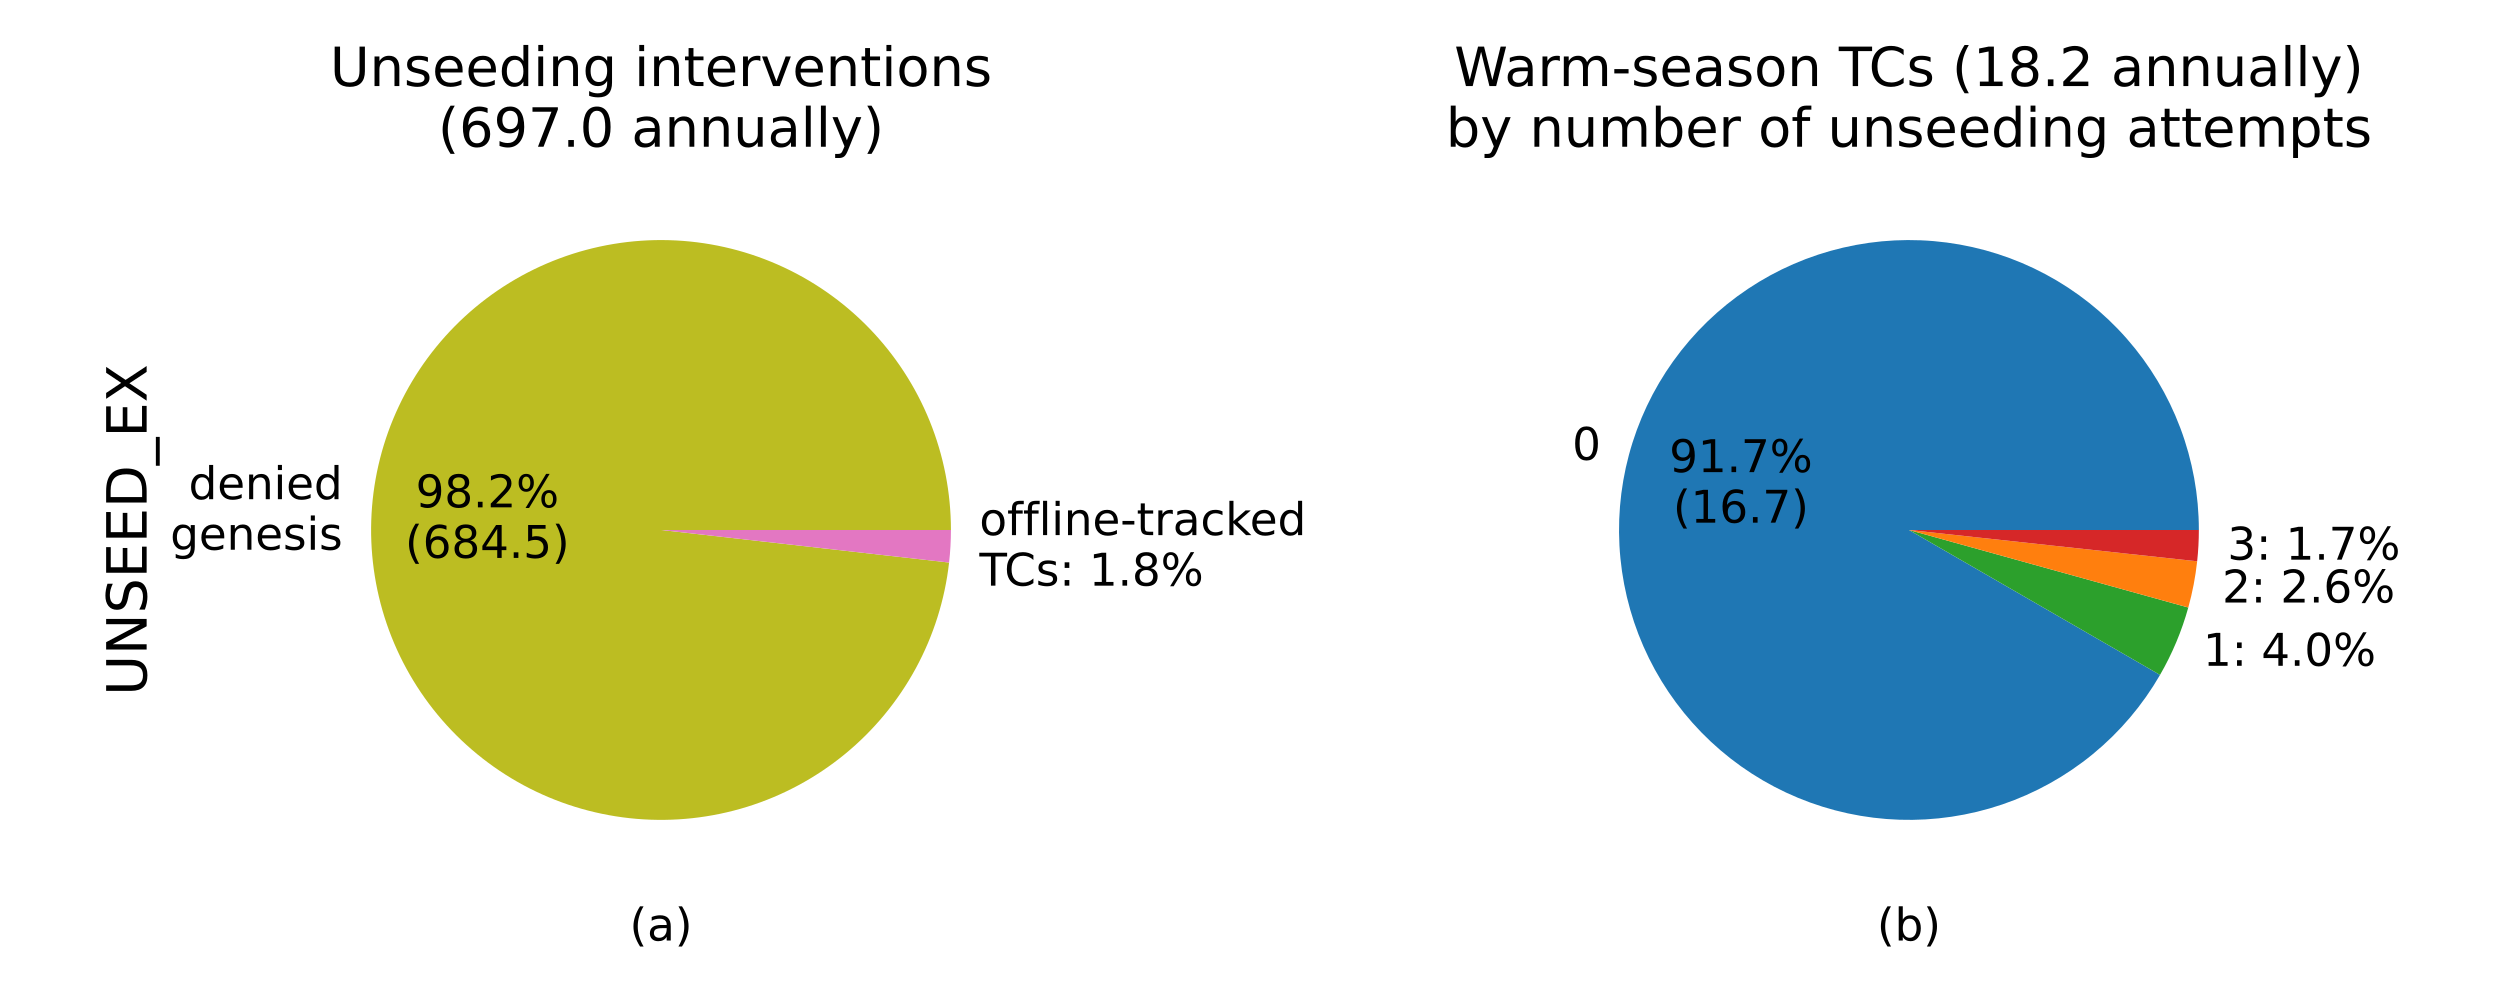
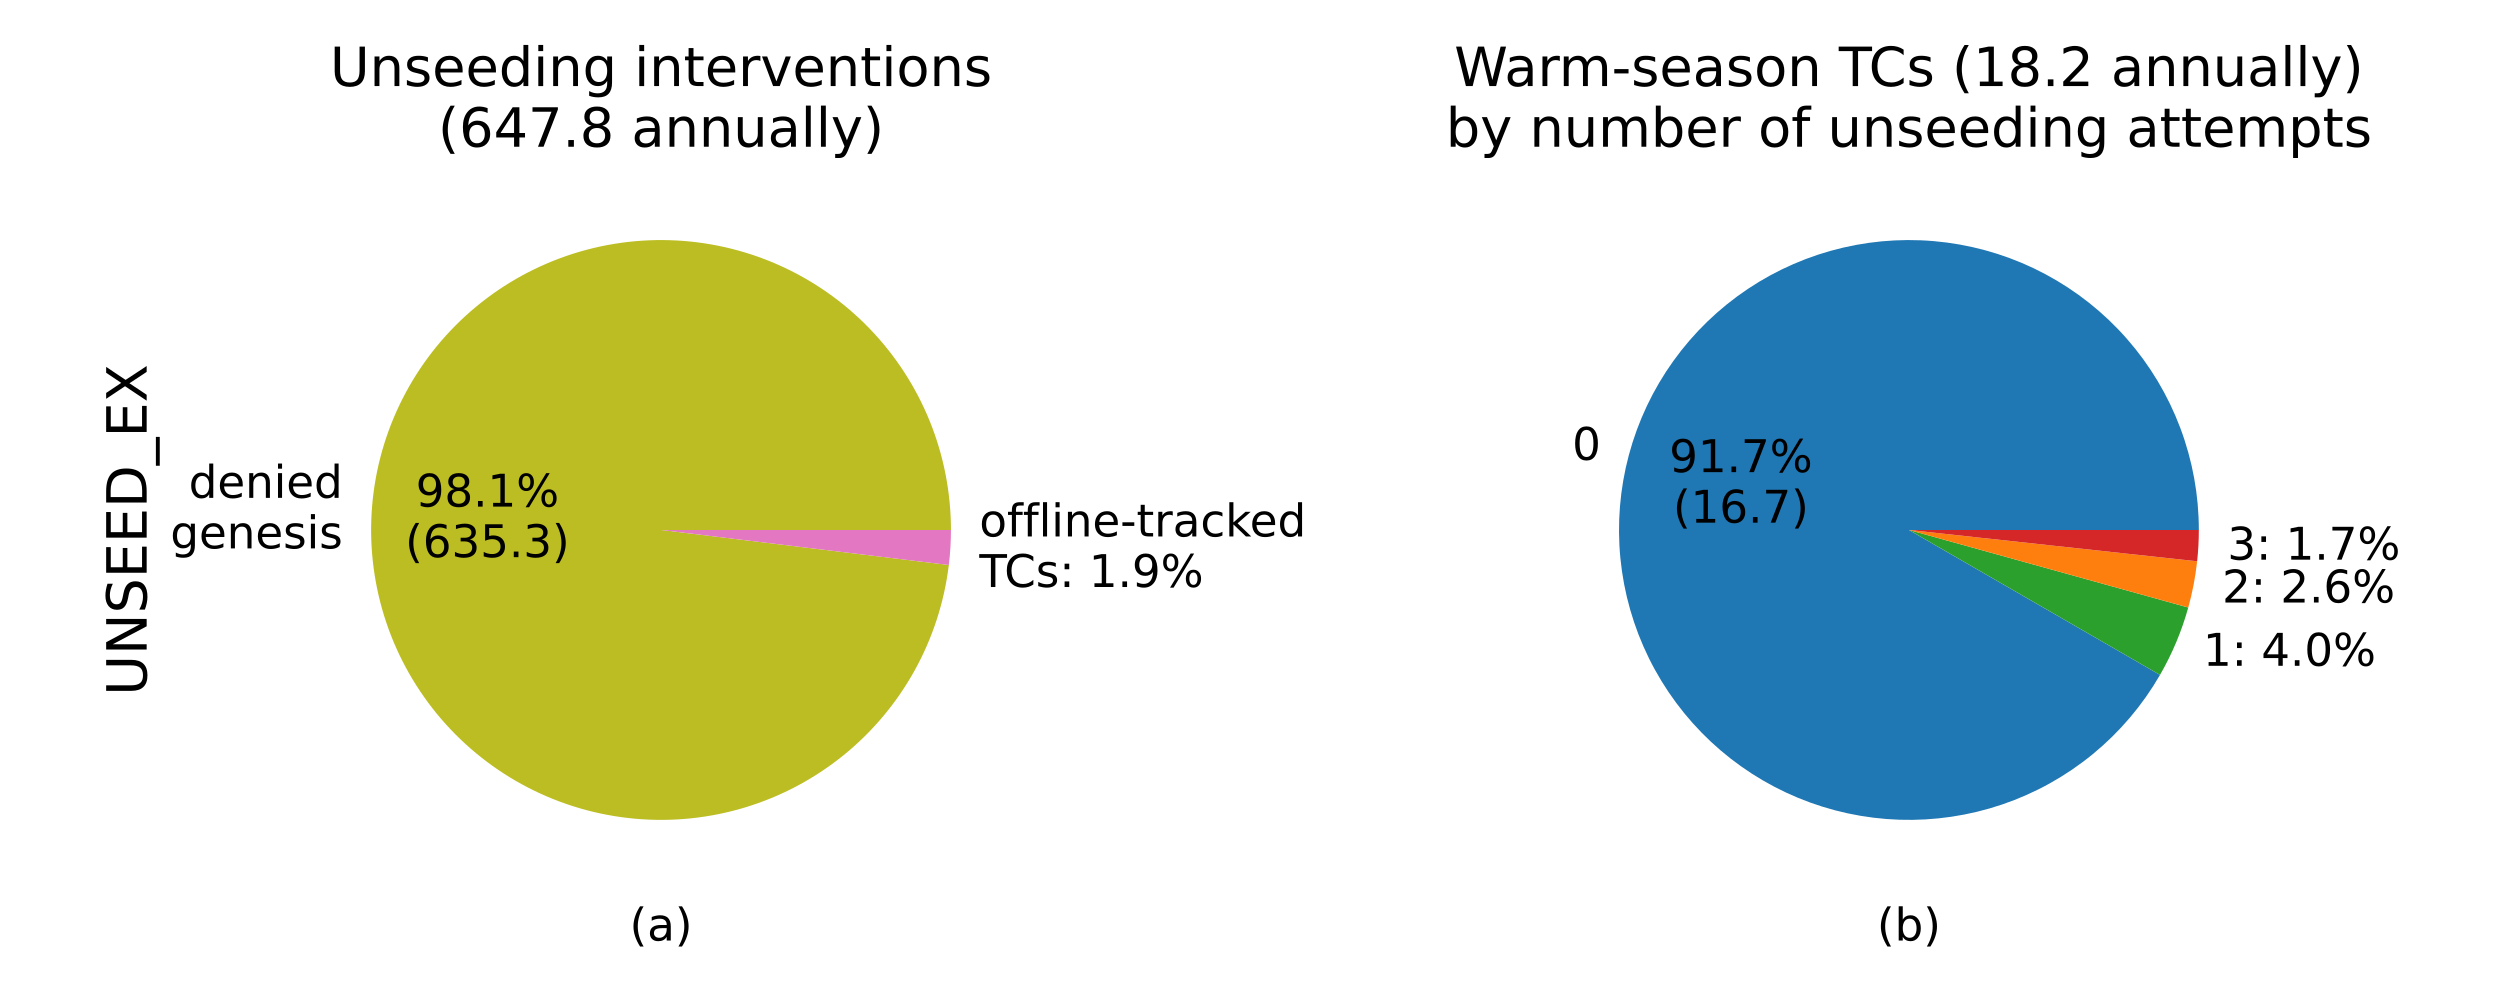
<svg xmlns="http://www.w3.org/2000/svg" xmlns:xlink="http://www.w3.org/1999/xlink" width="720pt" height="288pt" viewBox="0 0 720 288" version="1.1">
  <defs>
    <style type="text/css">*{stroke-linejoin: round; stroke-linecap: butt}</style>
  </defs>
  <g id="figure_1">
    <g id="patch_1">
      <path d="M 0 288  L 720 288  L 720 0  L 0 0  z " style="fill: #ffffff" />
    </g>
    <g id="axes_1">
      <g id="patch_2">
-         <path d="M 273.867 152.632  C 273.867 141.865 271.784 131.2 267.734 121.224  C 263.684 111.248 257.742 102.149 250.237 94.43  C 242.732 86.71 233.804 80.515 223.946 76.185  C 214.088 71.856 203.486 69.474 192.723 69.171  C 181.961 68.868 171.241 70.649 161.155 74.417  C 151.069 78.184 141.806 83.867 133.879 91.152  C 125.951 98.437 119.506 107.187 114.901 116.919  C 110.296 126.651 107.616 137.182 107.01 147.932  C 106.404 158.682 107.883 169.447 111.365 179.635  C 114.847 189.823 120.267 199.242 127.326 207.372  C 134.385 215.502 142.95 222.19 152.548 227.068  C 162.147 231.945 172.599 234.92 183.327 235.829  C 194.055 236.737 204.858 235.562 215.14 232.368  C 225.422 229.174 234.99 224.022 243.316 217.195  C 251.641 210.368 258.568 201.994 263.713 192.537  C 268.859 183.079 272.127 172.715 273.338 162.017  L 190.372 152.632  z " style="fill: #bcbd22" />
+         <path d="M 273.873 152.632  C 273.873 141.88 271.796 131.229 267.757 121.265  C 263.718 111.301 257.792 102.211 250.305 94.494  C 242.819 86.777 233.912 80.578 224.075 76.239  C 214.238 71.9 203.655 69.502 192.908 69.176  C 182.161 68.85 171.452 70.603 161.37 74.339  C 151.289 78.074 142.022 83.722 134.082 90.971  C 126.142 98.22 119.677 106.935 115.042 116.637  C 110.406 126.338 107.688 136.843 107.037 147.575  C 106.386 158.307 107.814 169.064 111.242 179.255  C 114.67 189.445 120.035 198.878 127.04 207.034  C 134.045 215.19 142.561 221.917 152.117 226.844  C 161.673 231.771 172.092 234.806 182.799 235.782  C 193.506 236.758 204.302 235.656 214.591 232.538  C 224.881 229.421 234.472 224.344 242.837 217.589  C 251.201 210.834 258.183 202.527 263.397 193.124  C 268.611 183.722 271.96 173.4 273.26 162.727  L 190.378 152.632  z " style="fill: #bcbd22" />
      </g>
      <g id="patch_3">
-         <path d="M 273.338 162.017  C 273.514 160.459 273.646 158.897 273.734 157.332  C 273.823 155.767 273.867 154.2 273.867 152.632  L 190.372 152.632  z " style="fill: #e377c2" />
+         <path d="M 273.26 162.727  C 273.464 161.053 273.617 159.372 273.719 157.689  C 273.822 156.005 273.873 154.319 273.873 152.632  L 190.378 152.632  z " style="fill: #e377c2" />
      </g>
      <g id="matplotlib.axis_1">
        <g id="text_1">
-           <g transform="translate(181.3169 270.878) scale(0.13 -0.13)">
+           <g transform="translate(181.323 270.878) scale(0.13 -0.13)">
            <defs>
              <path id="DejaVuSans-28" d="M 1984 4856  Q 1566 4138 1362 3434  Q 1159 2731 1159 2009  Q 1159 1288 1364 580  Q 1569 -128 1984 -844  L 1484 -844  Q 1016 -109 783 600  Q 550 1309 550 2009  Q 550 2706 781 3412  Q 1013 4119 1484 4856  L 1984 4856  z " transform="scale(0.015625)" />
              <path id="DejaVuSans-61" d="M 2194 1759  Q 1497 1759 1228 1600  Q 959 1441 959 1056  Q 959 750 1161 570  Q 1363 391 1709 391  Q 2188 391 2477 730  Q 2766 1069 2766 1631  L 2766 1759  L 2194 1759  z M 3341 1997  L 3341 0  L 2766 0  L 2766 531  Q 2569 213 2275 61  Q 1981 -91 1556 -91  Q 1019 -91 701 211  Q 384 513 384 1019  Q 384 1609 779 1909  Q 1175 2209 1959 2209  L 2766 2209  L 2766 2266  Q 2766 2663 2505 2880  Q 2244 3097 1772 3097  Q 1472 3097 1187 3025  Q 903 2953 641 2809  L 641 3341  Q 956 3463 1253 3523  Q 1550 3584 1831 3584  Q 2591 3584 2966 3190  Q 3341 2797 3341 1997  z " transform="scale(0.015625)" />
              <path id="DejaVuSans-29" d="M 513 4856  L 1013 4856  Q 1481 4119 1714 3412  Q 1947 2706 1947 2009  Q 1947 1309 1714 600  Q 1481 -109 1013 -844  L 513 -844  Q 928 -128 1133 580  Q 1338 1288 1338 2009  Q 1338 2731 1133 3434  Q 928 4138 513 4856  z " transform="scale(0.015625)" />
            </defs>
            <use xlink:href="#DejaVuSans-28" />
            <use xlink:href="#DejaVuSans-61" transform="translate(39.01367 0)" />
            <use xlink:href="#DejaVuSans-29" transform="translate(100.293 0)" />
          </g>
        </g>
      </g>
      <g id="matplotlib.axis_2">
        <g id="text_2">
-           <g transform="translate(42.23175 200.3558) rotate(-90) scale(0.16 -0.16)">
+           <g transform="translate(42.23786 200.3558) rotate(-90) scale(0.16 -0.16)">
            <defs>
              <path id="DejaVuSans-55" d="M 556 4666  L 1191 4666  L 1191 1831  Q 1191 1081 1462 751  Q 1734 422 2344 422  Q 2950 422 3222 751  Q 3494 1081 3494 1831  L 3494 4666  L 4128 4666  L 4128 1753  Q 4128 841 3676 375  Q 3225 -91 2344 -91  Q 1459 -91 1007 375  Q 556 841 556 1753  L 556 4666  z " transform="scale(0.015625)" />
              <path id="DejaVuSans-4e" d="M 628 4666  L 1478 4666  L 3547 763  L 3547 4666  L 4159 4666  L 4159 0  L 3309 0  L 1241 3903  L 1241 0  L 628 0  L 628 4666  z " transform="scale(0.015625)" />
              <path id="DejaVuSans-53" d="M 3425 4513  L 3425 3897  Q 3066 4069 2747 4153  Q 2428 4238 2131 4238  Q 1616 4238 1336 4038  Q 1056 3838 1056 3469  Q 1056 3159 1242 3001  Q 1428 2844 1947 2747  L 2328 2669  Q 3034 2534 3370 2195  Q 3706 1856 3706 1288  Q 3706 609 3251 259  Q 2797 -91 1919 -91  Q 1588 -91 1214 -16  Q 841 59 441 206  L 441 856  Q 825 641 1194 531  Q 1563 422 1919 422  Q 2459 422 2753 634  Q 3047 847 3047 1241  Q 3047 1584 2836 1778  Q 2625 1972 2144 2069  L 1759 2144  Q 1053 2284 737 2584  Q 422 2884 422 3419  Q 422 4038 858 4394  Q 1294 4750 2059 4750  Q 2388 4750 2728 4690  Q 3069 4631 3425 4513  z " transform="scale(0.015625)" />
              <path id="DejaVuSans-45" d="M 628 4666  L 3578 4666  L 3578 4134  L 1259 4134  L 1259 2753  L 3481 2753  L 3481 2222  L 1259 2222  L 1259 531  L 3634 531  L 3634 0  L 628 0  L 628 4666  z " transform="scale(0.015625)" />
              <path id="DejaVuSans-44" d="M 1259 4147  L 1259 519  L 2022 519  Q 2988 519 3436 956  Q 3884 1394 3884 2338  Q 3884 3275 3436 3711  Q 2988 4147 2022 4147  L 1259 4147  z M 628 4666  L 1925 4666  Q 3281 4666 3915 4102  Q 4550 3538 4550 2338  Q 4550 1131 3912 565  Q 3275 0 1925 0  L 628 0  L 628 4666  z " transform="scale(0.015625)" />
              <path id="DejaVuSans-5f" d="M 3263 -1063  L 3263 -1509  L -63 -1509  L -63 -1063  L 3263 -1063  z " transform="scale(0.015625)" />
              <path id="DejaVuSans-58" d="M 403 4666  L 1081 4666  L 2241 2931  L 3406 4666  L 4084 4666  L 2584 2425  L 4184 0  L 3506 0  L 2194 1984  L 872 0  L 191 0  L 1856 2491  L 403 4666  z " transform="scale(0.015625)" />
            </defs>
            <use xlink:href="#DejaVuSans-55" />
            <use xlink:href="#DejaVuSans-4e" transform="translate(73.19336 0)" />
            <use xlink:href="#DejaVuSans-53" transform="translate(147.998 0)" />
            <use xlink:href="#DejaVuSans-45" transform="translate(211.4746 0)" />
            <use xlink:href="#DejaVuSans-45" transform="translate(274.6582 0)" />
            <use xlink:href="#DejaVuSans-44" transform="translate(337.8418 0)" />
            <use xlink:href="#DejaVuSans-5f" transform="translate(414.8438 0)" />
            <use xlink:href="#DejaVuSans-45" transform="translate(464.8438 0)" />
            <use xlink:href="#DejaVuSans-58" transform="translate(528.0273 0)" />
          </g>
        </g>
      </g>
      <g id="text_3">
-         <g transform="translate(54.31967 143.7706) scale(0.13 -0.13)">
+         <g transform="translate(54.34874 143.3781) scale(0.13 -0.13)">
          <defs>
            <path id="DejaVuSans-64" d="M 2906 2969  L 2906 4863  L 3481 4863  L 3481 0  L 2906 0  L 2906 525  Q 2725 213 2448 61  Q 2172 -91 1784 -91  Q 1150 -91 751 415  Q 353 922 353 1747  Q 353 2572 751 3078  Q 1150 3584 1784 3584  Q 2172 3584 2448 3432  Q 2725 3281 2906 2969  z M 947 1747  Q 947 1113 1208 752  Q 1469 391 1925 391  Q 2381 391 2643 752  Q 2906 1113 2906 1747  Q 2906 2381 2643 2742  Q 2381 3103 1925 3103  Q 1469 3103 1208 2742  Q 947 2381 947 1747  z " transform="scale(0.015625)" />
            <path id="DejaVuSans-65" d="M 3597 1894  L 3597 1613  L 953 1613  Q 991 1019 1311 708  Q 1631 397 2203 397  Q 2534 397 2845 478  Q 3156 559 3463 722  L 3463 178  Q 3153 47 2828 -22  Q 2503 -91 2169 -91  Q 1331 -91 842 396  Q 353 884 353 1716  Q 353 2575 817 3079  Q 1281 3584 2069 3584  Q 2775 3584 3186 3129  Q 3597 2675 3597 1894  z M 3022 2063  Q 3016 2534 2758 2815  Q 2500 3097 2075 3097  Q 1594 3097 1305 2825  Q 1016 2553 972 2059  L 3022 2063  z " transform="scale(0.015625)" />
            <path id="DejaVuSans-6e" d="M 3513 2113  L 3513 0  L 2938 0  L 2938 2094  Q 2938 2591 2744 2837  Q 2550 3084 2163 3084  Q 1697 3084 1428 2787  Q 1159 2491 1159 1978  L 1159 0  L 581 0  L 581 3500  L 1159 3500  L 1159 2956  Q 1366 3272 1645 3428  Q 1925 3584 2291 3584  Q 2894 3584 3203 3211  Q 3513 2838 3513 2113  z " transform="scale(0.015625)" />
            <path id="DejaVuSans-69" d="M 603 3500  L 1178 3500  L 1178 0  L 603 0  L 603 3500  z M 603 4863  L 1178 4863  L 1178 4134  L 603 4134  L 603 4863  z " transform="scale(0.015625)" />
          </defs>
          <use xlink:href="#DejaVuSans-64" />
          <use xlink:href="#DejaVuSans-65" transform="translate(63.47656 0)" />
          <use xlink:href="#DejaVuSans-6e" transform="translate(125 0)" />
          <use xlink:href="#DejaVuSans-69" transform="translate(188.3789 0)" />
          <use xlink:href="#DejaVuSans-65" transform="translate(216.1621 0)" />
          <use xlink:href="#DejaVuSans-64" transform="translate(277.6855 0)" />
        </g>
-         <g transform="translate(49.02826 158.3277) scale(0.13 -0.13)">
+         <g transform="translate(49.05733 157.9353) scale(0.13 -0.13)">
          <defs>
            <path id="DejaVuSans-67" d="M 2906 1791  Q 2906 2416 2648 2759  Q 2391 3103 1925 3103  Q 1463 3103 1205 2759  Q 947 2416 947 1791  Q 947 1169 1205 825  Q 1463 481 1925 481  Q 2391 481 2648 825  Q 2906 1169 2906 1791  z M 3481 434  Q 3481 -459 3084 -895  Q 2688 -1331 1869 -1331  Q 1566 -1331 1297 -1286  Q 1028 -1241 775 -1147  L 775 -588  Q 1028 -725 1275 -790  Q 1522 -856 1778 -856  Q 2344 -856 2625 -561  Q 2906 -266 2906 331  L 2906 616  Q 2728 306 2450 153  Q 2172 0 1784 0  Q 1141 0 747 490  Q 353 981 353 1791  Q 353 2603 747 3093  Q 1141 3584 1784 3584  Q 2172 3584 2450 3431  Q 2728 3278 2906 2969  L 2906 3500  L 3481 3500  L 3481 434  z " transform="scale(0.015625)" />
            <path id="DejaVuSans-73" d="M 2834 3397  L 2834 2853  Q 2591 2978 2328 3040  Q 2066 3103 1784 3103  Q 1356 3103 1142 2972  Q 928 2841 928 2578  Q 928 2378 1081 2264  Q 1234 2150 1697 2047  L 1894 2003  Q 2506 1872 2764 1633  Q 3022 1394 3022 966  Q 3022 478 2636 193  Q 2250 -91 1575 -91  Q 1294 -91 989 -36  Q 684 19 347 128  L 347 722  Q 666 556 975 473  Q 1284 391 1588 391  Q 1994 391 2212 530  Q 2431 669 2431 922  Q 2431 1156 2273 1281  Q 2116 1406 1581 1522  L 1381 1569  Q 847 1681 609 1914  Q 372 2147 372 2553  Q 372 3047 722 3315  Q 1072 3584 1716 3584  Q 2034 3584 2315 3537  Q 2597 3491 2834 3397  z " transform="scale(0.015625)" />
          </defs>
          <use xlink:href="#DejaVuSans-67" />
          <use xlink:href="#DejaVuSans-65" transform="translate(63.47656 0)" />
          <use xlink:href="#DejaVuSans-6e" transform="translate(125 0)" />
          <use xlink:href="#DejaVuSans-65" transform="translate(188.3789 0)" />
          <use xlink:href="#DejaVuSans-73" transform="translate(249.9023 0)" />
          <use xlink:href="#DejaVuSans-69" transform="translate(302.002 0)" />
          <use xlink:href="#DejaVuSans-73" transform="translate(329.7852 0)" />
        </g>
      </g>
      <g id="text_4">
-         <g transform="translate(119.7064 146.1206) scale(0.13 -0.13)">
+         <g transform="translate(119.725 145.9065) scale(0.13 -0.13)">
          <defs>
            <path id="DejaVuSans-39" d="M 703 97  L 703 672  Q 941 559 1184 500  Q 1428 441 1663 441  Q 2288 441 2617 861  Q 2947 1281 2994 2138  Q 2813 1869 2534 1725  Q 2256 1581 1919 1581  Q 1219 1581 811 2004  Q 403 2428 403 3163  Q 403 3881 828 4315  Q 1253 4750 1959 4750  Q 2769 4750 3195 4129  Q 3622 3509 3622 2328  Q 3622 1225 3098 567  Q 2575 -91 1691 -91  Q 1453 -91 1209 -44  Q 966 3 703 97  z M 1959 2075  Q 2384 2075 2632 2365  Q 2881 2656 2881 3163  Q 2881 3666 2632 3958  Q 2384 4250 1959 4250  Q 1534 4250 1286 3958  Q 1038 3666 1038 3163  Q 1038 2656 1286 2365  Q 1534 2075 1959 2075  z " transform="scale(0.015625)" />
            <path id="DejaVuSans-38" d="M 2034 2216  Q 1584 2216 1326 1975  Q 1069 1734 1069 1313  Q 1069 891 1326 650  Q 1584 409 2034 409  Q 2484 409 2743 651  Q 3003 894 3003 1313  Q 3003 1734 2745 1975  Q 2488 2216 2034 2216  z M 1403 2484  Q 997 2584 770 2862  Q 544 3141 544 3541  Q 544 4100 942 4425  Q 1341 4750 2034 4750  Q 2731 4750 3128 4425  Q 3525 4100 3525 3541  Q 3525 3141 3298 2862  Q 3072 2584 2669 2484  Q 3125 2378 3379 2068  Q 3634 1759 3634 1313  Q 3634 634 3220 271  Q 2806 -91 2034 -91  Q 1263 -91 848 271  Q 434 634 434 1313  Q 434 1759 690 2068  Q 947 2378 1403 2484  z M 1172 3481  Q 1172 3119 1398 2916  Q 1625 2713 2034 2713  Q 2441 2713 2670 2916  Q 2900 3119 2900 3481  Q 2900 3844 2670 4047  Q 2441 4250 2034 4250  Q 1625 4250 1398 4047  Q 1172 3844 1172 3481  z " transform="scale(0.015625)" />
            <path id="DejaVuSans-2e" d="M 684 794  L 1344 794  L 1344 0  L 684 0  L 684 794  z " transform="scale(0.015625)" />
-             <path id="DejaVuSans-32" d="M 1228 531  L 3431 531  L 3431 0  L 469 0  L 469 531  Q 828 903 1448 1529  Q 2069 2156 2228 2338  Q 2531 2678 2651 2914  Q 2772 3150 2772 3378  Q 2772 3750 2511 3984  Q 2250 4219 1831 4219  Q 1534 4219 1204 4116  Q 875 4013 500 3803  L 500 4441  Q 881 4594 1212 4672  Q 1544 4750 1819 4750  Q 2544 4750 2975 4387  Q 3406 4025 3406 3419  Q 3406 3131 3298 2873  Q 3191 2616 2906 2266  Q 2828 2175 2409 1742  Q 1991 1309 1228 531  z " transform="scale(0.015625)" />
+             <path id="DejaVuSans-31" d="M 794 531  L 1825 531  L 1825 4091  L 703 3866  L 703 4441  L 1819 4666  L 2450 4666  L 2450 531  L 3481 531  L 3481 0  L 794 0  L 794 531  z " transform="scale(0.015625)" />
            <path id="DejaVuSans-25" d="M 4653 2053  Q 4381 2053 4226 1822  Q 4072 1591 4072 1178  Q 4072 772 4226 539  Q 4381 306 4653 306  Q 4919 306 5073 539  Q 5228 772 5228 1178  Q 5228 1588 5073 1820  Q 4919 2053 4653 2053  z M 4653 2450  Q 5147 2450 5437 2106  Q 5728 1763 5728 1178  Q 5728 594 5436 251  Q 5144 -91 4653 -91  Q 4153 -91 3862 251  Q 3572 594 3572 1178  Q 3572 1766 3864 2108  Q 4156 2450 4653 2450  z M 1428 4353  Q 1159 4353 1004 4120  Q 850 3888 850 3481  Q 850 3069 1003 2837  Q 1156 2606 1428 2606  Q 1700 2606 1854 2837  Q 2009 3069 2009 3481  Q 2009 3884 1853 4118  Q 1697 4353 1428 4353  z M 4250 4750  L 4750 4750  L 1831 -91  L 1331 -91  L 4250 4750  z M 1428 4750  Q 1922 4750 2215 4408  Q 2509 4066 2509 3481  Q 2509 2891 2217 2550  Q 1925 2209 1428 2209  Q 931 2209 642 2551  Q 353 2894 353 3481  Q 353 4063 643 4406  Q 934 4750 1428 4750  z " transform="scale(0.015625)" />
          </defs>
          <use xlink:href="#DejaVuSans-39" />
          <use xlink:href="#DejaVuSans-38" transform="translate(63.62305 0)" />
          <use xlink:href="#DejaVuSans-2e" transform="translate(127.2461 0)" />
-           <use xlink:href="#DejaVuSans-32" transform="translate(159.0332 0)" />
+           <use xlink:href="#DejaVuSans-31" transform="translate(159.0332 0)" />
          <use xlink:href="#DejaVuSans-25" transform="translate(222.6562 0)" />
        </g>
-         <g transform="translate(116.6747 160.6778) scale(0.13 -0.13)">
+         <g transform="translate(116.6934 160.4637) scale(0.13 -0.13)">
          <defs>
            <path id="DejaVuSans-36" d="M 2113 2584  Q 1688 2584 1439 2293  Q 1191 2003 1191 1497  Q 1191 994 1439 701  Q 1688 409 2113 409  Q 2538 409 2786 701  Q 3034 994 3034 1497  Q 3034 2003 2786 2293  Q 2538 2584 2113 2584  z M 3366 4563  L 3366 3988  Q 3128 4100 2886 4159  Q 2644 4219 2406 4219  Q 1781 4219 1451 3797  Q 1122 3375 1075 2522  Q 1259 2794 1537 2939  Q 1816 3084 2150 3084  Q 2853 3084 3261 2657  Q 3669 2231 3669 1497  Q 3669 778 3244 343  Q 2819 -91 2113 -91  Q 1303 -91 875 529  Q 447 1150 447 2328  Q 447 3434 972 4092  Q 1497 4750 2381 4750  Q 2619 4750 2861 4703  Q 3103 4656 3366 4563  z " transform="scale(0.015625)" />
-             <path id="DejaVuSans-34" d="M 2419 4116  L 825 1625  L 2419 1625  L 2419 4116  z M 2253 4666  L 3047 4666  L 3047 1625  L 3713 1625  L 3713 1100  L 3047 1100  L 3047 0  L 2419 0  L 2419 1100  L 313 1100  L 313 1709  L 2253 4666  z " transform="scale(0.015625)" />
+             <path id="DejaVuSans-33" d="M 2597 2516  Q 3050 2419 3304 2112  Q 3559 1806 3559 1356  Q 3559 666 3084 287  Q 2609 -91 1734 -91  Q 1441 -91 1130 -33  Q 819 25 488 141  L 488 750  Q 750 597 1062 519  Q 1375 441 1716 441  Q 2309 441 2620 675  Q 2931 909 2931 1356  Q 2931 1769 2642 2001  Q 2353 2234 1838 2234  L 1294 2234  L 1294 2753  L 1863 2753  Q 2328 2753 2575 2939  Q 2822 3125 2822 3475  Q 2822 3834 2567 4026  Q 2313 4219 1838 4219  Q 1578 4219 1281 4162  Q 984 4106 628 3988  L 628 4550  Q 988 4650 1302 4700  Q 1616 4750 1894 4750  Q 2613 4750 3031 4423  Q 3450 4097 3450 3541  Q 3450 3153 3228 2886  Q 3006 2619 2597 2516  z " transform="scale(0.015625)" />
            <path id="DejaVuSans-35" d="M 691 4666  L 3169 4666  L 3169 4134  L 1269 4134  L 1269 2991  Q 1406 3038 1543 3061  Q 1681 3084 1819 3084  Q 2600 3084 3056 2656  Q 3513 2228 3513 1497  Q 3513 744 3044 326  Q 2575 -91 1722 -91  Q 1428 -91 1123 -41  Q 819 9 494 109  L 494 744  Q 775 591 1075 516  Q 1375 441 1709 441  Q 2250 441 2565 725  Q 2881 1009 2881 1497  Q 2881 1984 2565 2268  Q 2250 2553 1709 2553  Q 1456 2553 1204 2497  Q 953 2441 691 2322  L 691 4666  z " transform="scale(0.015625)" />
          </defs>
          <use xlink:href="#DejaVuSans-28" />
          <use xlink:href="#DejaVuSans-36" transform="translate(39.01367 0)" />
-           <use xlink:href="#DejaVuSans-38" transform="translate(102.6367 0)" />
-           <use xlink:href="#DejaVuSans-34" transform="translate(166.2598 0)" />
+           <use xlink:href="#DejaVuSans-33" transform="translate(102.6367 0)" />
+           <use xlink:href="#DejaVuSans-35" transform="translate(166.2598 0)" />
          <use xlink:href="#DejaVuSans-2e" transform="translate(229.8828 0)" />
-           <use xlink:href="#DejaVuSans-35" transform="translate(261.6699 0)" />
+           <use xlink:href="#DejaVuSans-33" transform="translate(261.6699 0)" />
          <use xlink:href="#DejaVuSans-29" transform="translate(325.293 0)" />
        </g>
      </g>
      <g id="text_5">
-         <g transform="translate(282.0705 154.1106) scale(0.13 -0.13)">
+         <g transform="translate(282.0536 154.5031) scale(0.13 -0.13)">
          <defs>
            <path id="DejaVuSans-6f" d="M 1959 3097  Q 1497 3097 1228 2736  Q 959 2375 959 1747  Q 959 1119 1226 758  Q 1494 397 1959 397  Q 2419 397 2687 759  Q 2956 1122 2956 1747  Q 2956 2369 2687 2733  Q 2419 3097 1959 3097  z M 1959 3584  Q 2709 3584 3137 3096  Q 3566 2609 3566 1747  Q 3566 888 3137 398  Q 2709 -91 1959 -91  Q 1206 -91 779 398  Q 353 888 353 1747  Q 353 2609 779 3096  Q 1206 3584 1959 3584  z " transform="scale(0.015625)" />
            <path id="DejaVuSans-66" d="M 2375 4863  L 2375 4384  L 1825 4384  Q 1516 4384 1395 4259  Q 1275 4134 1275 3809  L 1275 3500  L 2222 3500  L 2222 3053  L 1275 3053  L 1275 0  L 697 0  L 697 3053  L 147 3053  L 147 3500  L 697 3500  L 697 3744  Q 697 4328 969 4595  Q 1241 4863 1831 4863  L 2375 4863  z " transform="scale(0.015625)" />
            <path id="DejaVuSans-6c" d="M 603 4863  L 1178 4863  L 1178 0  L 603 0  L 603 4863  z " transform="scale(0.015625)" />
            <path id="DejaVuSans-2d" d="M 313 2009  L 1997 2009  L 1997 1497  L 313 1497  L 313 2009  z " transform="scale(0.015625)" />
            <path id="DejaVuSans-74" d="M 1172 4494  L 1172 3500  L 2356 3500  L 2356 3053  L 1172 3053  L 1172 1153  Q 1172 725 1289 603  Q 1406 481 1766 481  L 2356 481  L 2356 0  L 1766 0  Q 1100 0 847 248  Q 594 497 594 1153  L 594 3053  L 172 3053  L 172 3500  L 594 3500  L 594 4494  L 1172 4494  z " transform="scale(0.015625)" />
            <path id="DejaVuSans-72" d="M 2631 2963  Q 2534 3019 2420 3045  Q 2306 3072 2169 3072  Q 1681 3072 1420 2755  Q 1159 2438 1159 1844  L 1159 0  L 581 0  L 581 3500  L 1159 3500  L 1159 2956  Q 1341 3275 1631 3429  Q 1922 3584 2338 3584  Q 2397 3584 2469 3576  Q 2541 3569 2628 3553  L 2631 2963  z " transform="scale(0.015625)" />
            <path id="DejaVuSans-63" d="M 3122 3366  L 3122 2828  Q 2878 2963 2633 3030  Q 2388 3097 2138 3097  Q 1578 3097 1268 2742  Q 959 2388 959 1747  Q 959 1106 1268 751  Q 1578 397 2138 397  Q 2388 397 2633 464  Q 2878 531 3122 666  L 3122 134  Q 2881 22 2623 -34  Q 2366 -91 2075 -91  Q 1284 -91 818 406  Q 353 903 353 1747  Q 353 2603 823 3093  Q 1294 3584 2113 3584  Q 2378 3584 2631 3529  Q 2884 3475 3122 3366  z " transform="scale(0.015625)" />
            <path id="DejaVuSans-6b" d="M 581 4863  L 1159 4863  L 1159 1991  L 2875 3500  L 3609 3500  L 1753 1863  L 3688 0  L 2938 0  L 1159 1709  L 1159 0  L 581 0  L 581 4863  z " transform="scale(0.015625)" />
          </defs>
          <use xlink:href="#DejaVuSans-6f" />
          <use xlink:href="#DejaVuSans-66" transform="translate(61.18164 0)" />
          <use xlink:href="#DejaVuSans-66" transform="translate(96.38672 0)" />
          <use xlink:href="#DejaVuSans-6c" transform="translate(131.5918 0)" />
          <use xlink:href="#DejaVuSans-69" transform="translate(159.375 0)" />
          <use xlink:href="#DejaVuSans-6e" transform="translate(187.1582 0)" />
          <use xlink:href="#DejaVuSans-65" transform="translate(250.5371 0)" />
          <use xlink:href="#DejaVuSans-2d" transform="translate(312.0605 0)" />
          <use xlink:href="#DejaVuSans-74" transform="translate(348.1445 0)" />
          <use xlink:href="#DejaVuSans-72" transform="translate(387.3535 0)" />
          <use xlink:href="#DejaVuSans-61" transform="translate(428.4668 0)" />
          <use xlink:href="#DejaVuSans-63" transform="translate(489.7461 0)" />
          <use xlink:href="#DejaVuSans-6b" transform="translate(544.7266 0)" />
          <use xlink:href="#DejaVuSans-65" transform="translate(599.0117 0)" />
          <use xlink:href="#DejaVuSans-64" transform="translate(660.5352 0)" />
        </g>
-         <g transform="translate(282.0705 168.6678) scale(0.13 -0.13)">
+         <g transform="translate(282.0536 169.0602) scale(0.13 -0.13)">
          <defs>
            <path id="DejaVuSans-54" d="M -19 4666  L 3928 4666  L 3928 4134  L 2272 4134  L 2272 0  L 1638 0  L 1638 4134  L -19 4134  L -19 4666  z " transform="scale(0.015625)" />
            <path id="DejaVuSans-43" d="M 4122 4306  L 4122 3641  Q 3803 3938 3442 4084  Q 3081 4231 2675 4231  Q 1875 4231 1450 3742  Q 1025 3253 1025 2328  Q 1025 1406 1450 917  Q 1875 428 2675 428  Q 3081 428 3442 575  Q 3803 722 4122 1019  L 4122 359  Q 3791 134 3420 21  Q 3050 -91 2638 -91  Q 1578 -91 968 557  Q 359 1206 359 2328  Q 359 3453 968 4101  Q 1578 4750 2638 4750  Q 3056 4750 3426 4639  Q 3797 4528 4122 4306  z " transform="scale(0.015625)" />
            <path id="DejaVuSans-3a" d="M 750 794  L 1409 794  L 1409 0  L 750 0  L 750 794  z M 750 3309  L 1409 3309  L 1409 2516  L 750 2516  L 750 3309  z " transform="scale(0.015625)" />
            <path id="DejaVuSans-20" transform="scale(0.015625)" />
-             <path id="DejaVuSans-31" d="M 794 531  L 1825 531  L 1825 4091  L 703 3866  L 703 4441  L 1819 4666  L 2450 4666  L 2450 531  L 3481 531  L 3481 0  L 794 0  L 794 531  z " transform="scale(0.015625)" />
          </defs>
          <use xlink:href="#DejaVuSans-54" />
          <use xlink:href="#DejaVuSans-43" transform="translate(55.20898 0)" />
          <use xlink:href="#DejaVuSans-73" transform="translate(125.0332 0)" />
          <use xlink:href="#DejaVuSans-3a" transform="translate(177.1328 0)" />
          <use xlink:href="#DejaVuSans-20" transform="translate(210.8242 0)" />
          <use xlink:href="#DejaVuSans-31" transform="translate(242.6113 0)" />
          <use xlink:href="#DejaVuSans-2e" transform="translate(306.2344 0)" />
-           <use xlink:href="#DejaVuSans-38" transform="translate(338.0215 0)" />
+           <use xlink:href="#DejaVuSans-39" transform="translate(338.0215 0)" />
          <use xlink:href="#DejaVuSans-25" transform="translate(401.6445 0)" />
        </g>
      </g>
      <g id="text_6">
-         <g transform="translate(95.02822 24.79541) scale(0.156 -0.156)">
+         <g transform="translate(95.03432 24.79541) scale(0.156 -0.156)">
          <defs>
            <path id="DejaVuSans-76" d="M 191 3500  L 800 3500  L 1894 563  L 2988 3500  L 3597 3500  L 2284 0  L 1503 0  L 191 3500  z " transform="scale(0.015625)" />
          </defs>
          <use xlink:href="#DejaVuSans-55" />
          <use xlink:href="#DejaVuSans-6e" transform="translate(73.19336 0)" />
          <use xlink:href="#DejaVuSans-73" transform="translate(136.5723 0)" />
          <use xlink:href="#DejaVuSans-65" transform="translate(188.6719 0)" />
          <use xlink:href="#DejaVuSans-65" transform="translate(250.1953 0)" />
          <use xlink:href="#DejaVuSans-64" transform="translate(311.7188 0)" />
          <use xlink:href="#DejaVuSans-69" transform="translate(375.1953 0)" />
          <use xlink:href="#DejaVuSans-6e" transform="translate(402.9785 0)" />
          <use xlink:href="#DejaVuSans-67" transform="translate(466.3574 0)" />
          <use xlink:href="#DejaVuSans-20" transform="translate(529.834 0)" />
          <use xlink:href="#DejaVuSans-69" transform="translate(561.6211 0)" />
          <use xlink:href="#DejaVuSans-6e" transform="translate(589.4043 0)" />
          <use xlink:href="#DejaVuSans-74" transform="translate(652.7832 0)" />
          <use xlink:href="#DejaVuSans-65" transform="translate(691.9922 0)" />
          <use xlink:href="#DejaVuSans-72" transform="translate(753.5156 0)" />
          <use xlink:href="#DejaVuSans-76" transform="translate(794.6289 0)" />
          <use xlink:href="#DejaVuSans-65" transform="translate(853.8086 0)" />
          <use xlink:href="#DejaVuSans-6e" transform="translate(915.332 0)" />
          <use xlink:href="#DejaVuSans-74" transform="translate(978.7109 0)" />
          <use xlink:href="#DejaVuSans-69" transform="translate(1017.92 0)" />
          <use xlink:href="#DejaVuSans-6f" transform="translate(1045.703 0)" />
          <use xlink:href="#DejaVuSans-6e" transform="translate(1106.885 0)" />
          <use xlink:href="#DejaVuSans-73" transform="translate(1170.264 0)" />
        </g>
-         <g transform="translate(126.1368 42.264) scale(0.156 -0.156)">
-           <defs>
+         <g transform="translate(126.1429 42.264) scale(0.156 -0.156)">
+           <defs>
+             <path id="DejaVuSans-34" d="M 2419 4116  L 825 1625  L 2419 1625  L 2419 4116  z M 2253 4666  L 3047 4666  L 3047 1625  L 3713 1625  L 3713 1100  L 3047 1100  L 3047 0  L 2419 0  L 2419 1100  L 313 1100  L 313 1709  L 2253 4666  z " transform="scale(0.015625)" />
            <path id="DejaVuSans-37" d="M 525 4666  L 3525 4666  L 3525 4397  L 1831 0  L 1172 0  L 2766 4134  L 525 4134  L 525 4666  z " transform="scale(0.015625)" />
-             <path id="DejaVuSans-30" d="M 2034 4250  Q 1547 4250 1301 3770  Q 1056 3291 1056 2328  Q 1056 1369 1301 889  Q 1547 409 2034 409  Q 2525 409 2770 889  Q 3016 1369 3016 2328  Q 3016 3291 2770 3770  Q 2525 4250 2034 4250  z M 2034 4750  Q 2819 4750 3233 4129  Q 3647 3509 3647 2328  Q 3647 1150 3233 529  Q 2819 -91 2034 -91  Q 1250 -91 836 529  Q 422 1150 422 2328  Q 422 3509 836 4129  Q 1250 4750 2034 4750  z " transform="scale(0.015625)" />
            <path id="DejaVuSans-75" d="M 544 1381  L 544 3500  L 1119 3500  L 1119 1403  Q 1119 906 1312 657  Q 1506 409 1894 409  Q 2359 409 2629 706  Q 2900 1003 2900 1516  L 2900 3500  L 3475 3500  L 3475 0  L 2900 0  L 2900 538  Q 2691 219 2414 64  Q 2138 -91 1772 -91  Q 1169 -91 856 284  Q 544 659 544 1381  z M 1991 3584  L 1991 3584  z " transform="scale(0.015625)" />
            <path id="DejaVuSans-79" d="M 2059 -325  Q 1816 -950 1584 -1140  Q 1353 -1331 966 -1331  L 506 -1331  L 506 -850  L 844 -850  Q 1081 -850 1212 -737  Q 1344 -625 1503 -206  L 1606 56  L 191 3500  L 800 3500  L 1894 763  L 2988 3500  L 3597 3500  L 2059 -325  z " transform="scale(0.015625)" />
          </defs>
          <use xlink:href="#DejaVuSans-28" />
          <use xlink:href="#DejaVuSans-36" transform="translate(39.01367 0)" />
-           <use xlink:href="#DejaVuSans-39" transform="translate(102.6367 0)" />
+           <use xlink:href="#DejaVuSans-34" transform="translate(102.6367 0)" />
          <use xlink:href="#DejaVuSans-37" transform="translate(166.2598 0)" />
          <use xlink:href="#DejaVuSans-2e" transform="translate(229.8828 0)" />
-           <use xlink:href="#DejaVuSans-30" transform="translate(261.6699 0)" />
+           <use xlink:href="#DejaVuSans-38" transform="translate(261.6699 0)" />
          <use xlink:href="#DejaVuSans-20" transform="translate(325.293 0)" />
          <use xlink:href="#DejaVuSans-61" transform="translate(357.0801 0)" />
          <use xlink:href="#DejaVuSans-6e" transform="translate(418.3594 0)" />
          <use xlink:href="#DejaVuSans-6e" transform="translate(481.7383 0)" />
          <use xlink:href="#DejaVuSans-75" transform="translate(545.1172 0)" />
          <use xlink:href="#DejaVuSans-61" transform="translate(608.4961 0)" />
          <use xlink:href="#DejaVuSans-6c" transform="translate(669.7754 0)" />
          <use xlink:href="#DejaVuSans-6c" transform="translate(697.5586 0)" />
          <use xlink:href="#DejaVuSans-79" transform="translate(725.3418 0)" />
          <use xlink:href="#DejaVuSans-29" transform="translate(784.5215 0)" />
        </g>
      </g>
    </g>
    <g id="axes_2">
      <g id="patch_4">
-         <path d="M 633.271 152.632  C 633.271 142.586 631.458 132.623 627.919 123.221  C 624.381 113.819 619.174 105.133 612.551 97.58  C 605.927 90.028 597.995 83.732 589.135 78.997  C 580.276 74.261 570.634 71.163 560.675 69.852  C 550.715 68.541 540.6 69.038 530.817 71.319  C 521.034 73.6 511.742 77.628 503.389 83.209  C 495.037 88.79 487.76 95.833 481.908 103.998  C 476.057 112.164 471.727 121.319 469.127 131.022  C 466.527 140.725 465.699 150.819 466.684 160.816  C 467.669 170.813 470.45 180.551 474.893 189.561  C 479.336 198.57 485.368 206.704 492.7 213.572  C 500.032 220.439 508.544 225.926 517.825 229.771  C 527.105 233.615 537.004 235.753 547.045 236.082  C 557.085 236.41 567.102 234.924 576.615 231.695  C 586.127 228.466 594.979 223.547 602.745 217.174  C 610.51 210.801 617.062 203.079 622.085 194.379  L 549.776 152.632  z " style="fill: #1f77b4" />
+         <path d="M 633.265 152.632  C 633.265 142.586 631.452 132.623 627.913 123.221  C 624.375 113.819 619.168 105.133 612.545 97.58  C 605.921 90.028 597.989 83.732 589.129 78.997  C 580.27 74.261 570.628 71.163 560.669 69.852  C 550.709 68.541 540.594 69.038 530.811 71.319  C 521.028 73.6 511.736 77.628 503.383 83.209  C 495.031 88.79 487.754 95.833 481.902 103.998  C 476.051 112.164 471.721 121.319 469.121 131.022  C 466.521 140.725 465.693 150.819 466.678 160.816  C 467.663 170.813 470.443 180.551 474.886 189.561  C 479.33 198.57 485.362 206.704 492.694 213.572  C 500.026 220.439 508.538 225.926 517.818 229.771  C 527.099 233.615 536.998 235.753 547.038 236.082  C 557.079 236.41 567.096 234.924 576.609 231.695  C 586.121 228.466 594.973 223.547 602.739 217.174  C 610.504 210.801 617.056 203.079 622.079 194.379  L 549.77 152.632  z " style="fill: #1f77b4" />
      </g>
      <g id="patch_5">
-         <path d="M 622.085 194.379  C 623.844 191.332 625.409 188.177 626.77 184.932  C 628.131 181.687 629.286 178.36 630.227 174.969  L 549.776 152.632  z " style="fill: #2ca02c" />
+         <path d="M 622.079 194.379  C 623.838 191.332 625.403 188.177 626.764 184.932  C 628.125 181.687 629.28 178.36 630.221 174.969  L 549.77 152.632  z " style="fill: #2ca02c" />
      </g>
      <g id="patch_6">
-         <path d="M 630.227 174.969  C 630.833 172.79 631.349 170.587 631.775 168.366  C 632.201 166.145 632.537 163.908 632.781 161.659  L 549.776 152.632  z " style="fill: #ff7f0e" />
+         <path d="M 630.221 174.969  C 630.826 172.79 631.343 170.587 631.769 168.366  C 632.195 166.145 632.531 163.908 632.775 161.659  L 549.77 152.632  z " style="fill: #ff7f0e" />
      </g>
      <g id="patch_7">
-         <path d="M 632.781 161.659  C 632.944 160.161 633.067 158.658 633.148 157.152  C 633.23 155.647 633.271 154.14 633.271 152.632  L 549.776 152.632  z " style="fill: #d62728" />
+         <path d="M 632.775 161.659  C 632.938 160.161 633.061 158.658 633.142 157.152  C 633.224 155.647 633.265 154.14 633.265 152.632  L 549.77 152.632  z " style="fill: #d62728" />
      </g>
      <g id="matplotlib.axis_3">
        <g id="text_7">
-           <g transform="translate(540.5779 270.878) scale(0.13 -0.13)">
+           <g transform="translate(540.5718 270.878) scale(0.13 -0.13)">
            <defs>
              <path id="DejaVuSans-62" d="M 3116 1747  Q 3116 2381 2855 2742  Q 2594 3103 2138 3103  Q 1681 3103 1420 2742  Q 1159 2381 1159 1747  Q 1159 1113 1420 752  Q 1681 391 2138 391  Q 2594 391 2855 752  Q 3116 1113 3116 1747  z M 1159 2969  Q 1341 3281 1617 3432  Q 1894 3584 2278 3584  Q 2916 3584 3314 3078  Q 3713 2572 3713 1747  Q 3713 922 3314 415  Q 2916 -91 2278 -91  Q 1894 -91 1617 61  Q 1341 213 1159 525  L 1159 0  L 581 0  L 581 4863  L 1159 4863  L 1159 2969  z " transform="scale(0.015625)" />
            </defs>
            <use xlink:href="#DejaVuSans-28" />
            <use xlink:href="#DejaVuSans-62" transform="translate(39.01367 0)" />
            <use xlink:href="#DejaVuSans-29" transform="translate(102.4902 0)" />
          </g>
        </g>
      </g>
      <g id="matplotlib.axis_4" />
      <g id="text_8">
-         <g transform="translate(452.7909 132.4482) scale(0.13 -0.13)">
+         <g transform="translate(452.7848 132.4482) scale(0.13 -0.13)">
+           <defs>
+             <path id="DejaVuSans-30" d="M 2034 4250  Q 1547 4250 1301 3770  Q 1056 3291 1056 2328  Q 1056 1369 1301 889  Q 1547 409 2034 409  Q 2525 409 2770 889  Q 3016 1369 3016 2328  Q 3016 3291 2770 3770  Q 2525 4250 2034 4250  z M 2034 4750  Q 2819 4750 3233 4129  Q 3647 3509 3647 2328  Q 3647 1150 3233 529  Q 2819 -91 2034 -91  Q 1250 -91 836 529  Q 422 1150 422 2328  Q 422 3509 836 4129  Q 1250 4750 2034 4750  z " transform="scale(0.015625)" />
+           </defs>
          <use xlink:href="#DejaVuSans-30" />
        </g>
      </g>
      <g id="text_9">
-         <g transform="translate(480.7381 135.9746) scale(0.13 -0.13)">
+         <g transform="translate(480.732 135.9746) scale(0.13 -0.13)">
          <use xlink:href="#DejaVuSans-39" />
          <use xlink:href="#DejaVuSans-31" transform="translate(63.62305 0)" />
          <use xlink:href="#DejaVuSans-2e" transform="translate(127.2461 0)" />
          <use xlink:href="#DejaVuSans-37" transform="translate(159.0332 0)" />
          <use xlink:href="#DejaVuSans-25" transform="translate(222.6562 0)" />
        </g>
-         <g transform="translate(481.8421 150.5318) scale(0.13 -0.13)">
+         <g transform="translate(481.836 150.5318) scale(0.13 -0.13)">
          <use xlink:href="#DejaVuSans-28" />
          <use xlink:href="#DejaVuSans-31" transform="translate(39.01367 0)" />
          <use xlink:href="#DejaVuSans-36" transform="translate(102.6367 0)" />
          <use xlink:href="#DejaVuSans-2e" transform="translate(166.2598 0)" />
          <use xlink:href="#DejaVuSans-37" transform="translate(198.0469 0)" />
          <use xlink:href="#DejaVuSans-29" transform="translate(261.6699 0)" />
        </g>
      </g>
      <g id="text_10">
-         <g transform="translate(634.4696 191.749) scale(0.13 -0.13)">
+         <g transform="translate(634.4635 191.749) scale(0.13 -0.13)">
          <use xlink:href="#DejaVuSans-31" />
          <use xlink:href="#DejaVuSans-3a" transform="translate(63.62305 0)" />
          <use xlink:href="#DejaVuSans-20" transform="translate(97.31445 0)" />
          <use xlink:href="#DejaVuSans-34" transform="translate(129.1016 0)" />
          <use xlink:href="#DejaVuSans-2e" transform="translate(192.7246 0)" />
          <use xlink:href="#DejaVuSans-30" transform="translate(224.5117 0)" />
          <use xlink:href="#DejaVuSans-25" transform="translate(288.1348 0)" />
        </g>
      </g>
      <g id="text_11">
-         <g transform="translate(639.9748 173.5268) scale(0.13 -0.13)">
+         <g transform="translate(639.9687 173.5268) scale(0.13 -0.13)">
+           <defs>
+             <path id="DejaVuSans-32" d="M 1228 531  L 3431 531  L 3431 0  L 469 0  L 469 531  Q 828 903 1448 1529  Q 2069 2156 2228 2338  Q 2531 2678 2651 2914  Q 2772 3150 2772 3378  Q 2772 3750 2511 3984  Q 2250 4219 1831 4219  Q 1534 4219 1204 4116  Q 875 4013 500 3803  L 500 4441  Q 881 4594 1212 4672  Q 1544 4750 1819 4750  Q 2544 4750 2975 4387  Q 3406 4025 3406 3419  Q 3406 3131 3298 2873  Q 3191 2616 2906 2266  Q 2828 2175 2409 1742  Q 1991 1309 1228 531  z " transform="scale(0.015625)" />
+           </defs>
          <use xlink:href="#DejaVuSans-32" />
          <use xlink:href="#DejaVuSans-3a" transform="translate(63.62305 0)" />
          <use xlink:href="#DejaVuSans-20" transform="translate(97.31445 0)" />
          <use xlink:href="#DejaVuSans-32" transform="translate(129.1016 0)" />
          <use xlink:href="#DejaVuSans-2e" transform="translate(192.7246 0)" />
          <use xlink:href="#DejaVuSans-36" transform="translate(224.5117 0)" />
          <use xlink:href="#DejaVuSans-25" transform="translate(288.1348 0)" />
        </g>
      </g>
      <g id="text_12">
-         <g transform="translate(641.4856 161.1915) scale(0.13 -0.13)">
-           <defs>
-             <path id="DejaVuSans-33" d="M 2597 2516  Q 3050 2419 3304 2112  Q 3559 1806 3559 1356  Q 3559 666 3084 287  Q 2609 -91 1734 -91  Q 1441 -91 1130 -33  Q 819 25 488 141  L 488 750  Q 750 597 1062 519  Q 1375 441 1716 441  Q 2309 441 2620 675  Q 2931 909 2931 1356  Q 2931 1769 2642 2001  Q 2353 2234 1838 2234  L 1294 2234  L 1294 2753  L 1863 2753  Q 2328 2753 2575 2939  Q 2822 3125 2822 3475  Q 2822 3834 2567 4026  Q 2313 4219 1838 4219  Q 1578 4219 1281 4162  Q 984 4106 628 3988  L 628 4550  Q 988 4650 1302 4700  Q 1616 4750 1894 4750  Q 2613 4750 3031 4423  Q 3450 4097 3450 3541  Q 3450 3153 3228 2886  Q 3006 2619 2597 2516  z " transform="scale(0.015625)" />
-           </defs>
+         <g transform="translate(641.4795 161.1915) scale(0.13 -0.13)">
          <use xlink:href="#DejaVuSans-33" />
          <use xlink:href="#DejaVuSans-3a" transform="translate(63.62305 0)" />
          <use xlink:href="#DejaVuSans-20" transform="translate(97.31445 0)" />
          <use xlink:href="#DejaVuSans-31" transform="translate(129.1016 0)" />
          <use xlink:href="#DejaVuSans-2e" transform="translate(192.7246 0)" />
          <use xlink:href="#DejaVuSans-37" transform="translate(224.5117 0)" />
          <use xlink:href="#DejaVuSans-25" transform="translate(288.1348 0)" />
        </g>
      </g>
      <g id="text_13">
-         <g transform="translate(418.8315 24.79541) scale(0.156 -0.156)">
+         <g transform="translate(418.8254 24.79541) scale(0.156 -0.156)">
          <defs>
            <path id="DejaVuSans-57" d="M 213 4666  L 850 4666  L 1831 722  L 2809 4666  L 3519 4666  L 4500 722  L 5478 4666  L 6119 4666  L 4947 0  L 4153 0  L 3169 4050  L 2175 0  L 1381 0  L 213 4666  z " transform="scale(0.015625)" />
            <path id="DejaVuSans-6d" d="M 3328 2828  Q 3544 3216 3844 3400  Q 4144 3584 4550 3584  Q 5097 3584 5394 3201  Q 5691 2819 5691 2113  L 5691 0  L 5113 0  L 5113 2094  Q 5113 2597 4934 2840  Q 4756 3084 4391 3084  Q 3944 3084 3684 2787  Q 3425 2491 3425 1978  L 3425 0  L 2847 0  L 2847 2094  Q 2847 2600 2669 2842  Q 2491 3084 2119 3084  Q 1678 3084 1418 2786  Q 1159 2488 1159 1978  L 1159 0  L 581 0  L 581 3500  L 1159 3500  L 1159 2956  Q 1356 3278 1631 3431  Q 1906 3584 2284 3584  Q 2666 3584 2933 3390  Q 3200 3197 3328 2828  z " transform="scale(0.015625)" />
          </defs>
          <use xlink:href="#DejaVuSans-57" />
          <use xlink:href="#DejaVuSans-61" transform="translate(92.50195 0)" />
          <use xlink:href="#DejaVuSans-72" transform="translate(153.7812 0)" />
          <use xlink:href="#DejaVuSans-6d" transform="translate(193.1445 0)" />
          <use xlink:href="#DejaVuSans-2d" transform="translate(290.5566 0)" />
          <use xlink:href="#DejaVuSans-73" transform="translate(326.6406 0)" />
          <use xlink:href="#DejaVuSans-65" transform="translate(378.7402 0)" />
          <use xlink:href="#DejaVuSans-61" transform="translate(440.2637 0)" />
          <use xlink:href="#DejaVuSans-73" transform="translate(501.543 0)" />
          <use xlink:href="#DejaVuSans-6f" transform="translate(553.6426 0)" />
          <use xlink:href="#DejaVuSans-6e" transform="translate(614.8242 0)" />
          <use xlink:href="#DejaVuSans-20" transform="translate(678.2031 0)" />
          <use xlink:href="#DejaVuSans-54" transform="translate(709.9902 0)" />
          <use xlink:href="#DejaVuSans-43" transform="translate(765.1992 0)" />
          <use xlink:href="#DejaVuSans-73" transform="translate(835.0234 0)" />
          <use xlink:href="#DejaVuSans-20" transform="translate(887.123 0)" />
          <use xlink:href="#DejaVuSans-28" transform="translate(918.9102 0)" />
          <use xlink:href="#DejaVuSans-31" transform="translate(957.9238 0)" />
          <use xlink:href="#DejaVuSans-38" transform="translate(1021.547 0)" />
          <use xlink:href="#DejaVuSans-2e" transform="translate(1085.17 0)" />
          <use xlink:href="#DejaVuSans-32" transform="translate(1116.957 0)" />
          <use xlink:href="#DejaVuSans-20" transform="translate(1180.58 0)" />
          <use xlink:href="#DejaVuSans-61" transform="translate(1212.367 0)" />
          <use xlink:href="#DejaVuSans-6e" transform="translate(1273.646 0)" />
          <use xlink:href="#DejaVuSans-6e" transform="translate(1337.025 0)" />
          <use xlink:href="#DejaVuSans-75" transform="translate(1400.404 0)" />
          <use xlink:href="#DejaVuSans-61" transform="translate(1463.783 0)" />
          <use xlink:href="#DejaVuSans-6c" transform="translate(1525.062 0)" />
          <use xlink:href="#DejaVuSans-6c" transform="translate(1552.846 0)" />
          <use xlink:href="#DejaVuSans-79" transform="translate(1580.629 0)" />
          <use xlink:href="#DejaVuSans-29" transform="translate(1639.809 0)" />
        </g>
-         <g transform="translate(416.4038 42.264) scale(0.156 -0.156)">
+         <g transform="translate(416.3977 42.264) scale(0.156 -0.156)">
          <defs>
            <path id="DejaVuSans-70" d="M 1159 525  L 1159 -1331  L 581 -1331  L 581 3500  L 1159 3500  L 1159 2969  Q 1341 3281 1617 3432  Q 1894 3584 2278 3584  Q 2916 3584 3314 3078  Q 3713 2572 3713 1747  Q 3713 922 3314 415  Q 2916 -91 2278 -91  Q 1894 -91 1617 61  Q 1341 213 1159 525  z M 3116 1747  Q 3116 2381 2855 2742  Q 2594 3103 2138 3103  Q 1681 3103 1420 2742  Q 1159 2381 1159 1747  Q 1159 1113 1420 752  Q 1681 391 2138 391  Q 2594 391 2855 752  Q 3116 1113 3116 1747  z " transform="scale(0.015625)" />
          </defs>
          <use xlink:href="#DejaVuSans-62" />
          <use xlink:href="#DejaVuSans-79" transform="translate(63.47656 0)" />
          <use xlink:href="#DejaVuSans-20" transform="translate(122.6562 0)" />
          <use xlink:href="#DejaVuSans-6e" transform="translate(154.4434 0)" />
          <use xlink:href="#DejaVuSans-75" transform="translate(217.8223 0)" />
          <use xlink:href="#DejaVuSans-6d" transform="translate(281.2012 0)" />
          <use xlink:href="#DejaVuSans-62" transform="translate(378.6133 0)" />
          <use xlink:href="#DejaVuSans-65" transform="translate(442.0898 0)" />
          <use xlink:href="#DejaVuSans-72" transform="translate(503.6133 0)" />
          <use xlink:href="#DejaVuSans-20" transform="translate(544.7266 0)" />
          <use xlink:href="#DejaVuSans-6f" transform="translate(576.5137 0)" />
          <use xlink:href="#DejaVuSans-66" transform="translate(637.6953 0)" />
          <use xlink:href="#DejaVuSans-20" transform="translate(672.9004 0)" />
          <use xlink:href="#DejaVuSans-75" transform="translate(704.6875 0)" />
          <use xlink:href="#DejaVuSans-6e" transform="translate(768.0664 0)" />
          <use xlink:href="#DejaVuSans-73" transform="translate(831.4453 0)" />
          <use xlink:href="#DejaVuSans-65" transform="translate(883.5449 0)" />
          <use xlink:href="#DejaVuSans-65" transform="translate(945.0684 0)" />
          <use xlink:href="#DejaVuSans-64" transform="translate(1006.592 0)" />
          <use xlink:href="#DejaVuSans-69" transform="translate(1070.068 0)" />
          <use xlink:href="#DejaVuSans-6e" transform="translate(1097.852 0)" />
          <use xlink:href="#DejaVuSans-67" transform="translate(1161.23 0)" />
          <use xlink:href="#DejaVuSans-20" transform="translate(1224.707 0)" />
          <use xlink:href="#DejaVuSans-61" transform="translate(1256.494 0)" />
          <use xlink:href="#DejaVuSans-74" transform="translate(1317.773 0)" />
          <use xlink:href="#DejaVuSans-74" transform="translate(1356.982 0)" />
          <use xlink:href="#DejaVuSans-65" transform="translate(1396.191 0)" />
          <use xlink:href="#DejaVuSans-6d" transform="translate(1457.715 0)" />
          <use xlink:href="#DejaVuSans-70" transform="translate(1555.127 0)" />
          <use xlink:href="#DejaVuSans-74" transform="translate(1618.604 0)" />
          <use xlink:href="#DejaVuSans-73" transform="translate(1657.812 0)" />
        </g>
      </g>
    </g>
  </g>
</svg>
